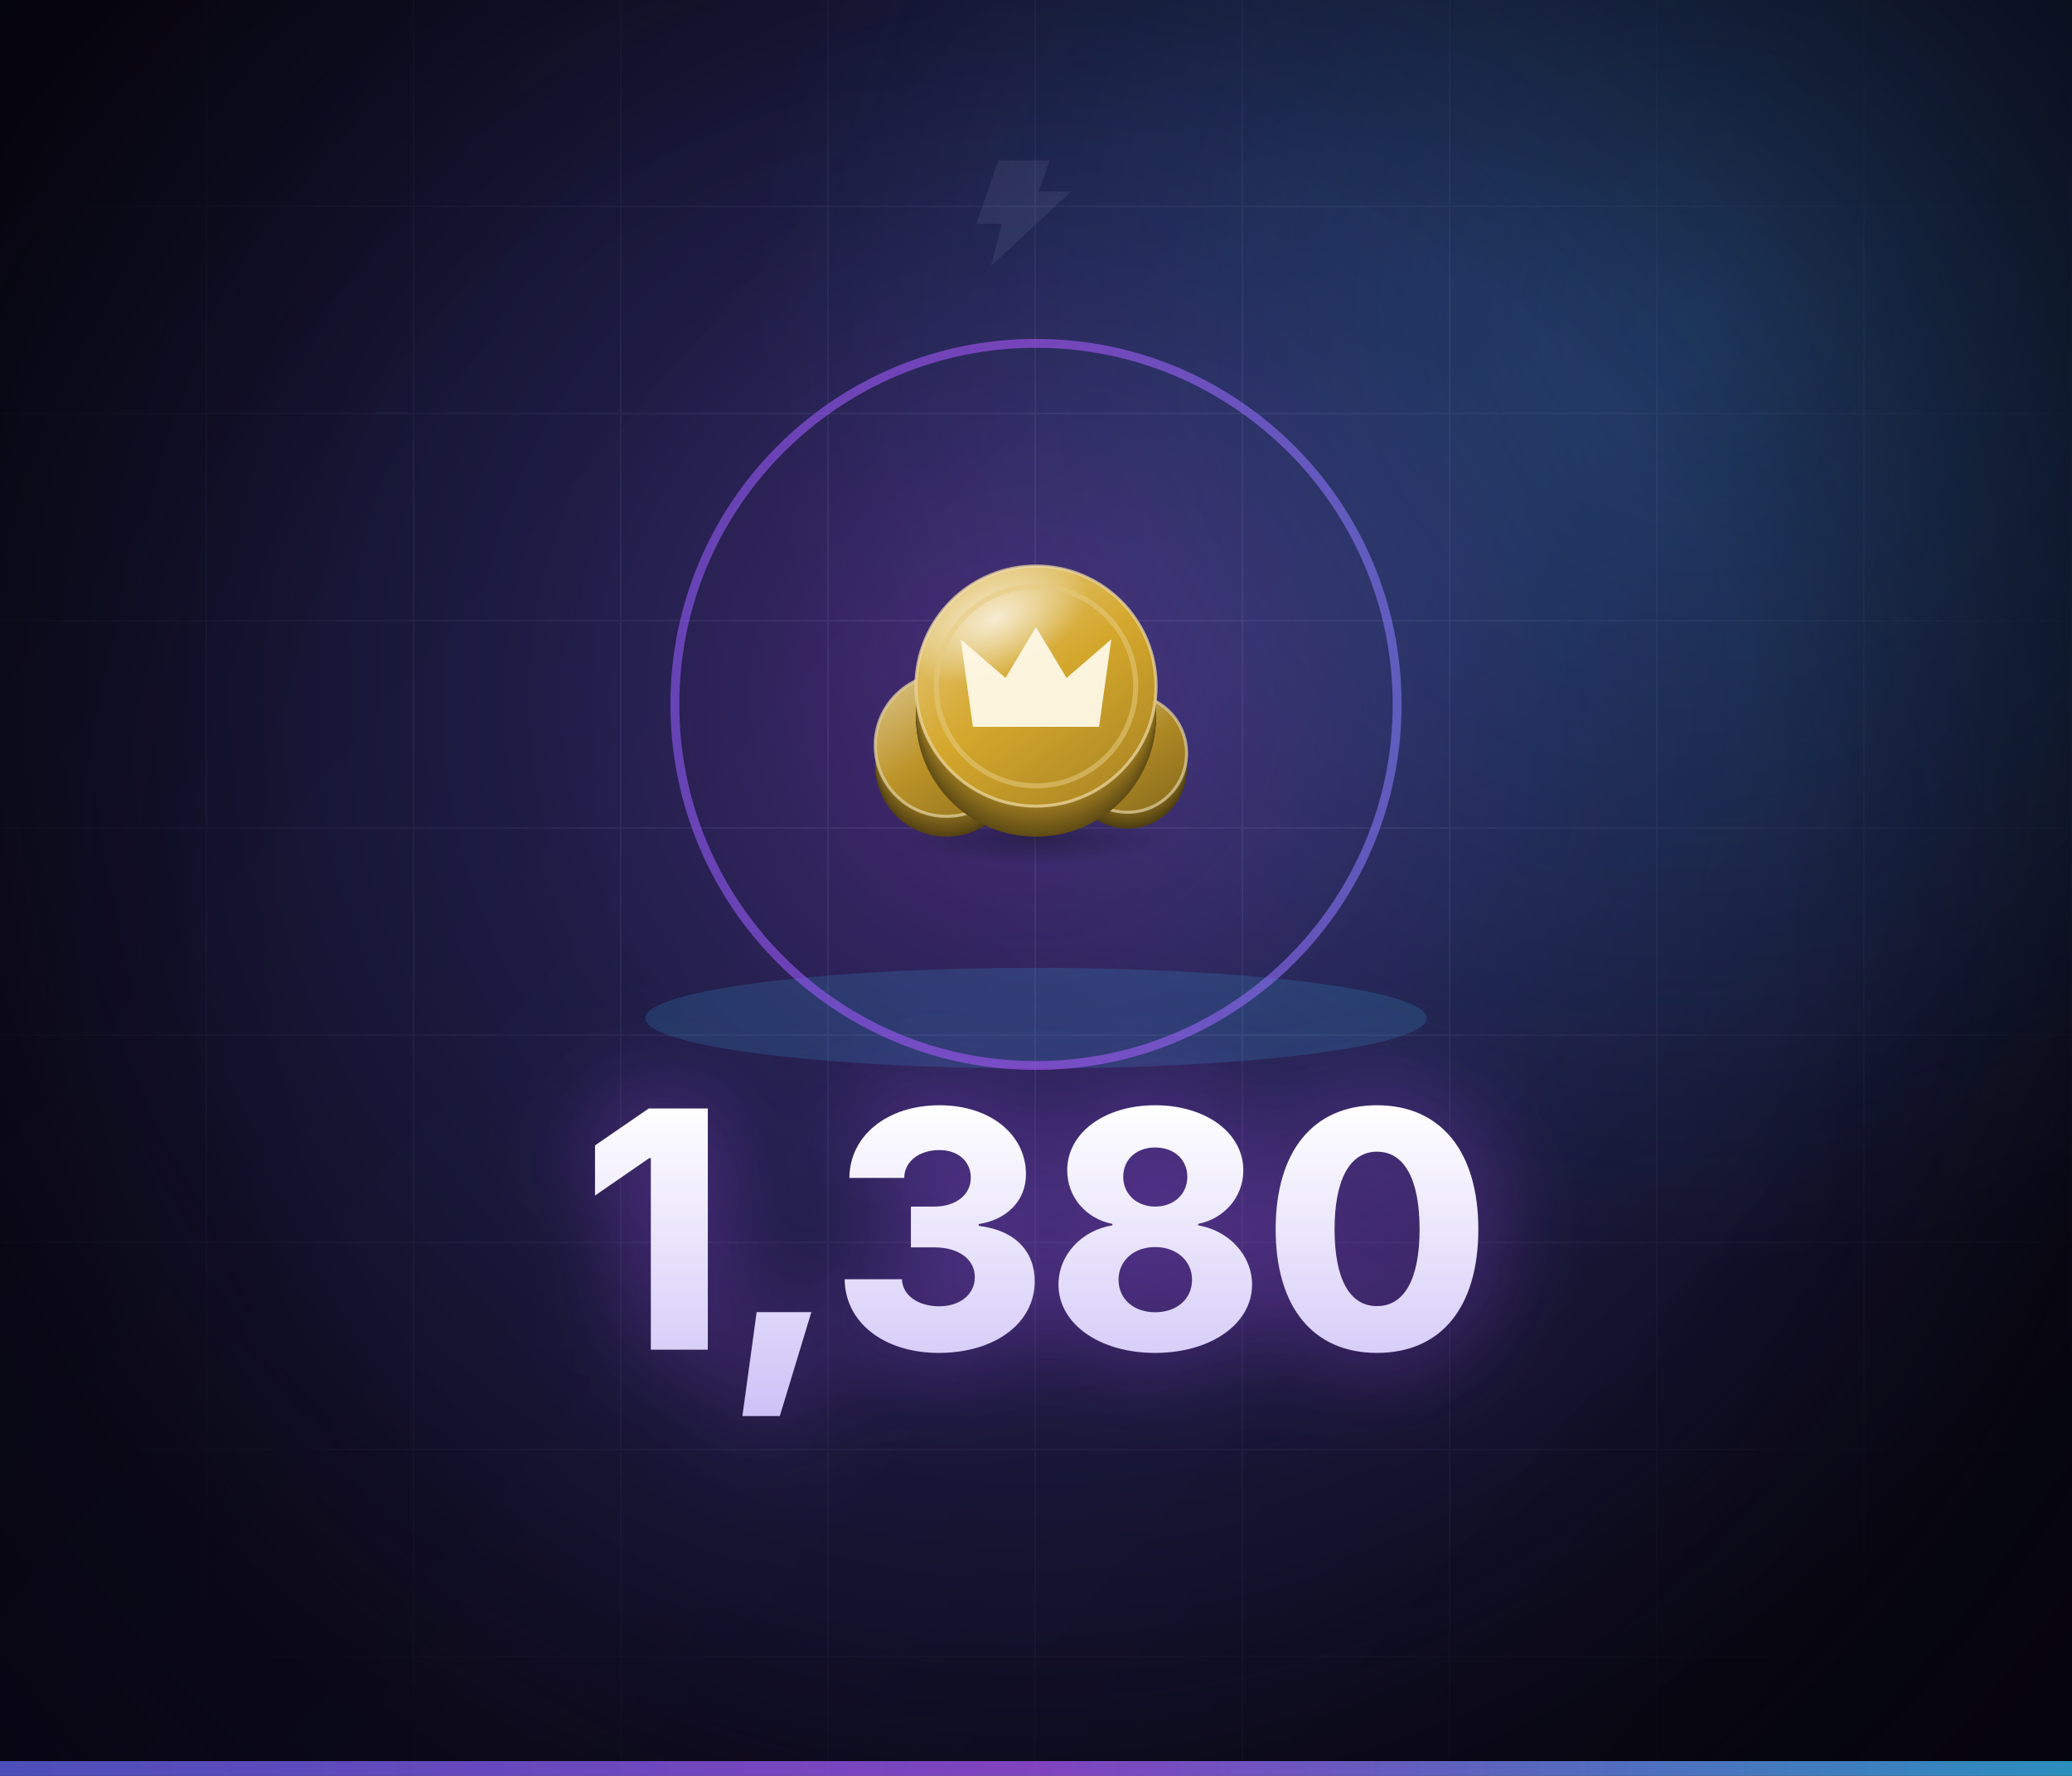
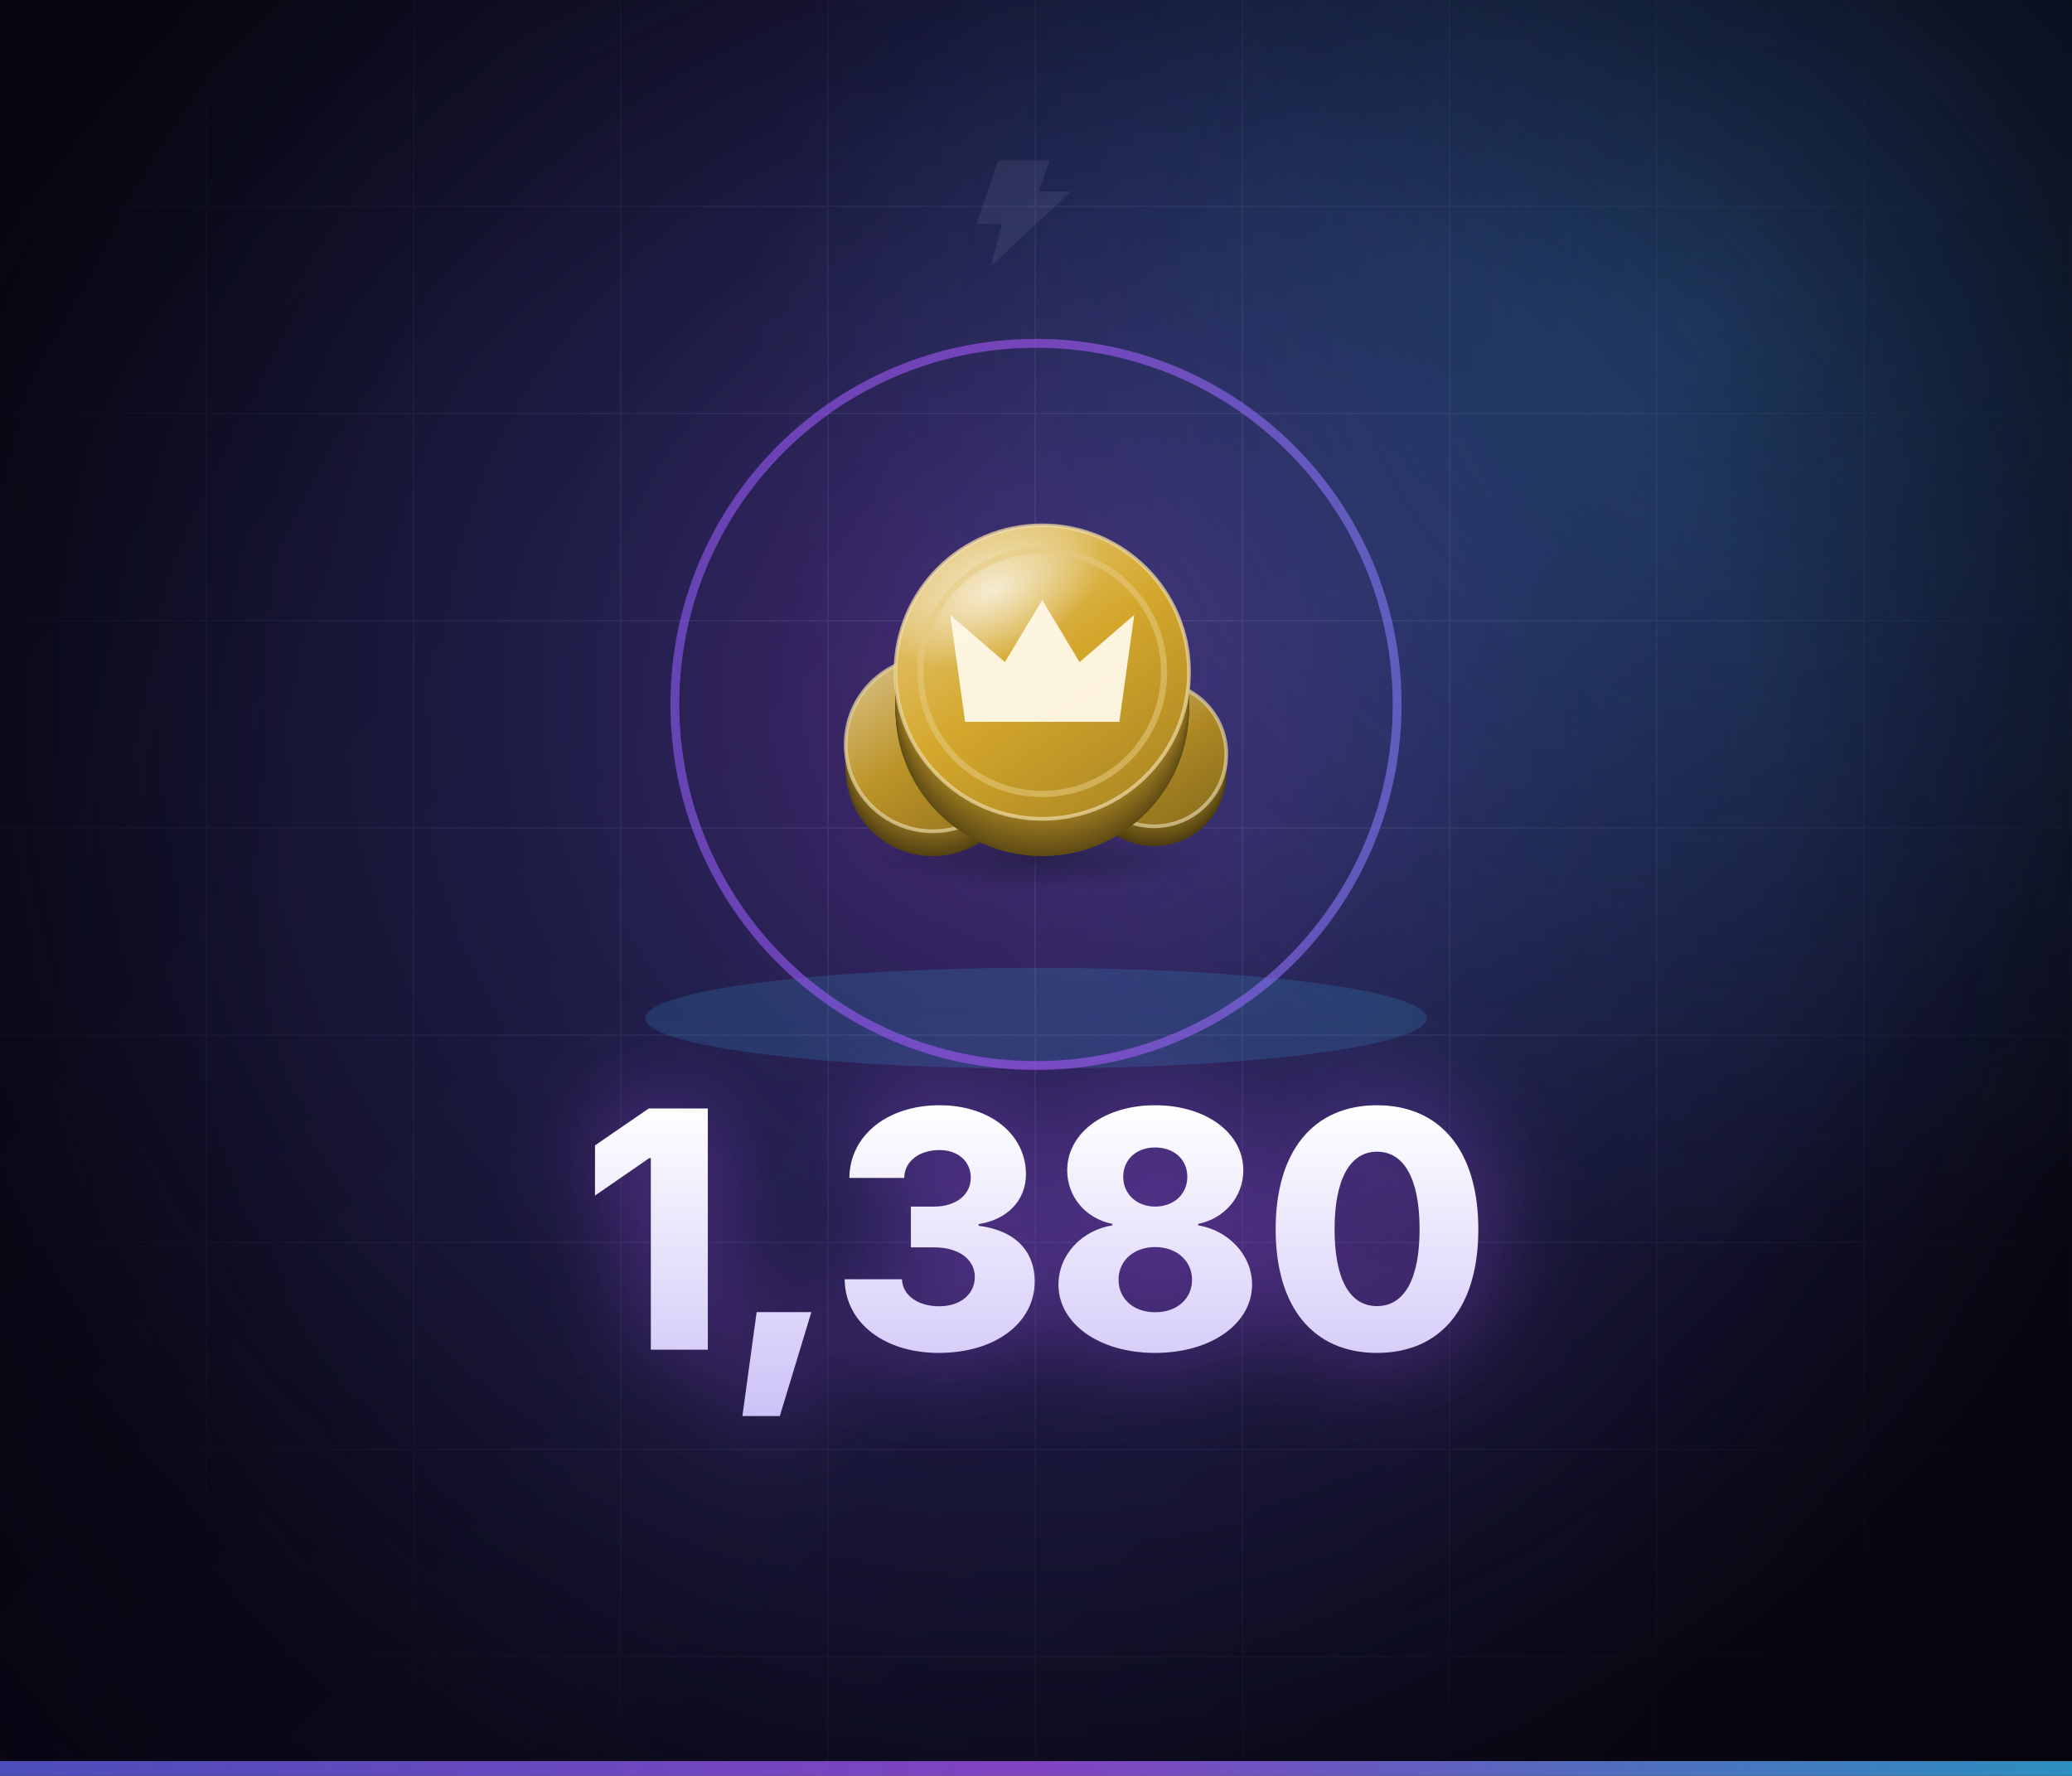
<svg xmlns="http://www.w3.org/2000/svg" viewBox="0 0 700 600" width="700" height="600" role="img" aria-label="1,380 RP — League of Legends">
  <defs>
    <linearGradient id="abase" gradientUnits="userSpaceOnUse" x1="0" y1="0" x2="700" y2="600">
      <stop offset="0" stop-color="#07060f" />
      <stop offset=".55" stop-color="#0e0b1e" />
      <stop offset="1" stop-color="#07060f" />
    </linearGradient>
    <radialGradient id="abloom" gradientUnits="userSpaceOnUse" cx="350" cy="236" r="400">
      <stop offset="0" stop-color="#a855f7" stop-opacity=".42" />
      <stop offset=".45" stop-color="#6366f1" stop-opacity=".20" />
      <stop offset="1" stop-color="#6366f1" stop-opacity="0" />
    </radialGradient>
    <radialGradient id="acat" gradientUnits="userSpaceOnUse" cx="574" cy="108" r="320">
      <stop offset="0" stop-color="#38bdf8" stop-opacity=".22" />
      <stop offset="1" stop-color="#38bdf8" stop-opacity="0" />
    </radialGradient>
    <radialGradient id="avig" gradientUnits="userSpaceOnUse" cx="350" cy="300" r="504">
      <stop offset=".5" stop-color="#04030c" stop-opacity="0" />
      <stop offset="1" stop-color="#04030c" stop-opacity=".62" />
    </radialGradient>
    <radialGradient id="afade" gradientUnits="userSpaceOnUse" cx="350" cy="252" r="434">
      <stop offset="0" stop-color="#fff" stop-opacity=".85" />
      <stop offset="1" stop-color="#fff" stop-opacity="0" />
    </radialGradient>
    <mask id="amfade">
      <rect width="700" height="600" fill="url(#afade)" />
    </mask>
    <pattern id="agrid" width="70" height="70" patternUnits="userSpaceOnUse">
      <path d="M70 0V70M0 70H70" fill="none" stroke="#c7d2fe" stroke-width="1.1" />
    </pattern>
    <linearGradient id="anum" x1="0" y1="0" x2="0" y2="1">
      <stop offset="0" stop-color="#ffffff" />
      <stop offset="1" stop-color="#cdc2f7" />
    </linearGradient>
    <linearGradient id="arim" gradientUnits="userSpaceOnUse" x1="0" y1="0" x2="700" y2="0">
      <stop offset="0" stop-color="#6366f1" />
      <stop offset=".5" stop-color="#a855f7" />
      <stop offset="1" stop-color="#38bdf8" />
    </linearGradient>
    <filter id="ahalo" x="-40%" y="-70%" width="180%" height="240%">
      <feGaussianBlur stdDeviation="18" />
    </filter>
  </defs>
  <rect width="700" height="600" fill="url(#abase)" />
  <rect width="700" height="600" fill="url(#abloom)" />
  <rect width="700" height="600" fill="url(#acat)" />
  <rect width="700" height="600" fill="url(#agrid)" mask="url(#amfade)" opacity=".11" />
  <rect width="700" height="600" fill="url(#avig)" />
  <path transform="translate(322 44) scale(1.7)" opacity="0.08" fill="#ddd6fe" d="M9 6 L4.6 18.6 h5.1 l-2.2 8.4 L23.4 12.2 h-6.4 l2.2-6.2 z" />
  <ellipse cx="350" cy="344" rx="132" ry="17" fill="#38bdf8" opacity=".16" />
  <circle cx="350" cy="238" r="122" fill="none" stroke="url(#arim)" stroke-width="3" opacity=".6" />
-   <svg x="262" y="150" width="176" height="176" viewBox="0 0 512 512" preserveAspectRatio="xMidYMid meet" overflow="visible">
+   <svg x="284.88" y="176.66" width="130.24" height="122.68" viewBox="96 118 310 292" preserveAspectRatio="xMidYMid meet" overflow="visible">
    <defs>
      <radialGradient id="league-sh1" cx="0.5" cy="0.5" r="0.5">
        <stop offset="0" stop-color="#0b1220" stop-opacity="0.4" />
        <stop offset="0.6" stop-color="#0b1220" stop-opacity="0.16" />
        <stop offset="1" stop-color="#0b1220" stop-opacity="0" />
      </radialGradient>
    </defs>
    <ellipse cx="256" cy="388" rx="132" ry="26" fill="url(#league-sh1)" />
    <defs>
      <linearGradient id="league-g2" x1="0.15" y1="0" x2="0.85" y2="1">
        <stop offset="0" stop-color="#d8c082" />
        <stop offset="0.5" stop-color="#bb9327" />
        <stop offset="1" stop-color="#96761f" />
      </linearGradient>
      <clipPath id="league-c3">
        <path d="M98 296a70 70 0 1 0 140 0a70 70 0 1 0 -140 0Z" />
      </clipPath>
      <radialGradient id="league-p4" cx="0.5" cy="0.5" r="0.5">
        <stop offset="0" stop-color="#fff" stop-opacity="0.72" />
        <stop offset="1" stop-color="#fff" stop-opacity="0" />
      </radialGradient>
    </defs>
    <defs>
      <path id="league-s5" d="M98 296a70 70 0 1 0 140 0a70 70 0 1 0 -140 0Z" />
    </defs>
    <use href="#league-s5" y="20" fill="#544212" />
    <use href="#league-s5" y="19" fill="#574413" />
    <use href="#league-s5" y="18" fill="#594613" />
    <use href="#league-s5" y="17" fill="#5c4814" />
    <use href="#league-s5" y="16" fill="#5e4a14" />
    <use href="#league-s5" y="15" fill="#614c15" />
    <use href="#league-s5" y="14" fill="#634e15" />
    <use href="#league-s5" y="13" fill="#665016" />
    <use href="#league-s5" y="12" fill="#685216" />
    <use href="#league-s5" y="11" fill="#6b5417" />
    <use href="#league-s5" y="10" fill="#6e5617" />
    <use href="#league-s5" y="9" fill="#705818" />
    <use href="#league-s5" y="8" fill="#735a18" />
    <use href="#league-s5" y="7" fill="#755c19" />
    <use href="#league-s5" y="6" fill="#785e19" />
    <use href="#league-s5" y="5" fill="#7a601a" />
    <use href="#league-s5" y="4" fill="#7d621a" />
    <use href="#league-s5" y="3" fill="#7f641b" />
    <use href="#league-s5" y="2" fill="#82661b" />
    <use href="#league-s5" y="1" fill="#84681c" />
    <path d="M98 296a70 70 0 1 0 140 0a70 70 0 1 0 -140 0Z" fill="url(#league-g2)" />
    <path d="M98 296a70 70 0 1 0 140 0a70 70 0 1 0 -140 0Z" fill="none" stroke="#e0ce9e" stroke-opacity="0.75" stroke-width="3" />
    <defs>
      <linearGradient id="league-g6" x1="0.15" y1="0" x2="0.85" y2="1">
        <stop offset="0" stop-color="#d0bb80" />
        <stop offset="0.5" stop-color="#ae8924" />
        <stop offset="1" stop-color="#8b6e1d" />
      </linearGradient>
      <clipPath id="league-c7">
        <path d="M288 304a58 58 0 1 0 116 0a58 58 0 1 0 -116 0Z" />
      </clipPath>
      <radialGradient id="league-p8" cx="0.5" cy="0.5" r="0.5">
        <stop offset="0" stop-color="#fff" stop-opacity="0.72" />
        <stop offset="1" stop-color="#fff" stop-opacity="0" />
      </radialGradient>
    </defs>
    <defs>
      <path id="league-s9" d="M288 304a58 58 0 1 0 116 0a58 58 0 1 0 -116 0Z" />
    </defs>
    <use href="#league-s9" y="16" fill="#4e3e10" />
    <use href="#league-s9" y="15" fill="#514011" />
    <use href="#league-s9" y="14" fill="#544311" />
    <use href="#league-s9" y="13" fill="#574512" />
    <use href="#league-s9" y="12" fill="#5a4713" />
    <use href="#league-s9" y="11" fill="#5d4a13" />
    <use href="#league-s9" y="10" fill="#604c14" />
    <use href="#league-s9" y="9" fill="#634e14" />
    <use href="#league-s9" y="8" fill="#665115" />
    <use href="#league-s9" y="7" fill="#685316" />
    <use href="#league-s9" y="6" fill="#6b5516" />
    <use href="#league-s9" y="5" fill="#6e5717" />
    <use href="#league-s9" y="4" fill="#715a18" />
    <use href="#league-s9" y="3" fill="#745c18" />
    <use href="#league-s9" y="2" fill="#775e19" />
    <use href="#league-s9" y="1" fill="#7a6119" />
    <path d="M288 304a58 58 0 1 0 116 0a58 58 0 1 0 -116 0Z" fill="url(#league-g6)" />
    <path d="M288 304a58 58 0 1 0 116 0a58 58 0 1 0 -116 0Z" fill="none" stroke="#dbca9c" stroke-opacity="0.75" stroke-width="3" />
    <defs>
      <linearGradient id="league-g10" x1="0.15" y1="0" x2="0.85" y2="1">
        <stop offset="0" stop-color="#e6cc85" />
        <stop offset="0.5" stop-color="#d4a72c" />
        <stop offset="1" stop-color="#aa8623" />
      </linearGradient>
      <clipPath id="league-c11">
        <path d="M138 238a118 118 0 1 0 236 0a118 118 0 1 0 -236 0Z" />
      </clipPath>
      <radialGradient id="league-p12" cx="0.5" cy="0.5" r="0.5">
        <stop offset="0" stop-color="#fff" stop-opacity="0.72" />
        <stop offset="1" stop-color="#fff" stop-opacity="0" />
      </radialGradient>
    </defs>
    <defs>
      <path id="league-s13" d="M138 238a118 118 0 1 0 236 0a118 118 0 1 0 -236 0Z" />
    </defs>
    <use href="#league-s13" y="30" fill="#5f4b14" />
    <use href="#league-s13" y="29" fill="#614d14" />
    <use href="#league-s13" y="28" fill="#634e15" />
    <use href="#league-s13" y="27" fill="#655015" />
    <use href="#league-s13" y="26" fill="#675116" />
    <use href="#league-s13" y="25" fill="#695316" />
    <use href="#league-s13" y="24" fill="#6b5416" />
    <use href="#league-s13" y="23" fill="#6d5617" />
    <use href="#league-s13" y="22" fill="#6e5717" />
    <use href="#league-s13" y="21" fill="#705918" />
    <use href="#league-s13" y="20" fill="#725a18" />
    <use href="#league-s13" y="19" fill="#745c18" />
    <use href="#league-s13" y="18" fill="#765d19" />
    <use href="#league-s13" y="17" fill="#785f19" />
    <use href="#league-s13" y="16" fill="#7a601a" />
    <use href="#league-s13" y="15" fill="#7c621a" />
    <use href="#league-s13" y="14" fill="#7e631a" />
    <use href="#league-s13" y="13" fill="#80651b" />
    <use href="#league-s13" y="12" fill="#82661b" />
    <use href="#league-s13" y="11" fill="#84681c" />
    <use href="#league-s13" y="10" fill="#86691c" />
    <use href="#league-s13" y="9" fill="#886b1c" />
    <use href="#league-s13" y="8" fill="#8a6c1d" />
    <use href="#league-s13" y="7" fill="#8b6e1d" />
    <use href="#league-s13" y="6" fill="#8d6f1e" />
    <use href="#league-s13" y="5" fill="#8f711e" />
    <use href="#league-s13" y="4" fill="#91721e" />
    <use href="#league-s13" y="3" fill="#93741f" />
    <use href="#league-s13" y="2" fill="#95751f" />
    <use href="#league-s13" y="1" fill="#977720" />
    <path d="M138 238a118 118 0 1 0 236 0a118 118 0 1 0 -236 0Z" fill="url(#league-g10)" />
    <path d="M138 238a118 118 0 1 0 236 0a118 118 0 1 0 -236 0Z" fill="none" stroke="#ecd7a0" stroke-opacity="0.75" stroke-width="3" />
    <g clip-path="url(#league-c11)">
      <ellipse cx="216" cy="172" rx="96" ry="54" fill="url(#league-p12)" transform="rotate(-24 216 172)" />
    </g>
    <path d="M158 238a98 98 0 1 0 196 0a98 98 0 1 0 -196 0Z" fill="none" stroke="#e5ca80" stroke-opacity="0.55" stroke-width="5" />
    <path d="M194 278L182 192L226 230L256 180L286 230L330 192L318 278Z" fill="#fff8e6" opacity="0.95" />
  </svg>
  <text x="350" y="456" text-anchor="middle" font-family="Inter, system-ui, sans-serif" font-size="112" font-weight="800" letter-spacing="-1" fill="#a855f7" filter="url(#ahalo)" opacity=".55">1,380</text>
  <text x="350" y="456" text-anchor="middle" font-family="Inter, system-ui, sans-serif" font-size="112" font-weight="800" letter-spacing="-1" fill="url(#anum)">1,380</text>
  <rect x="0" y="595" width="700" height="5" fill="url(#arim)" opacity=".75" />
</svg>
